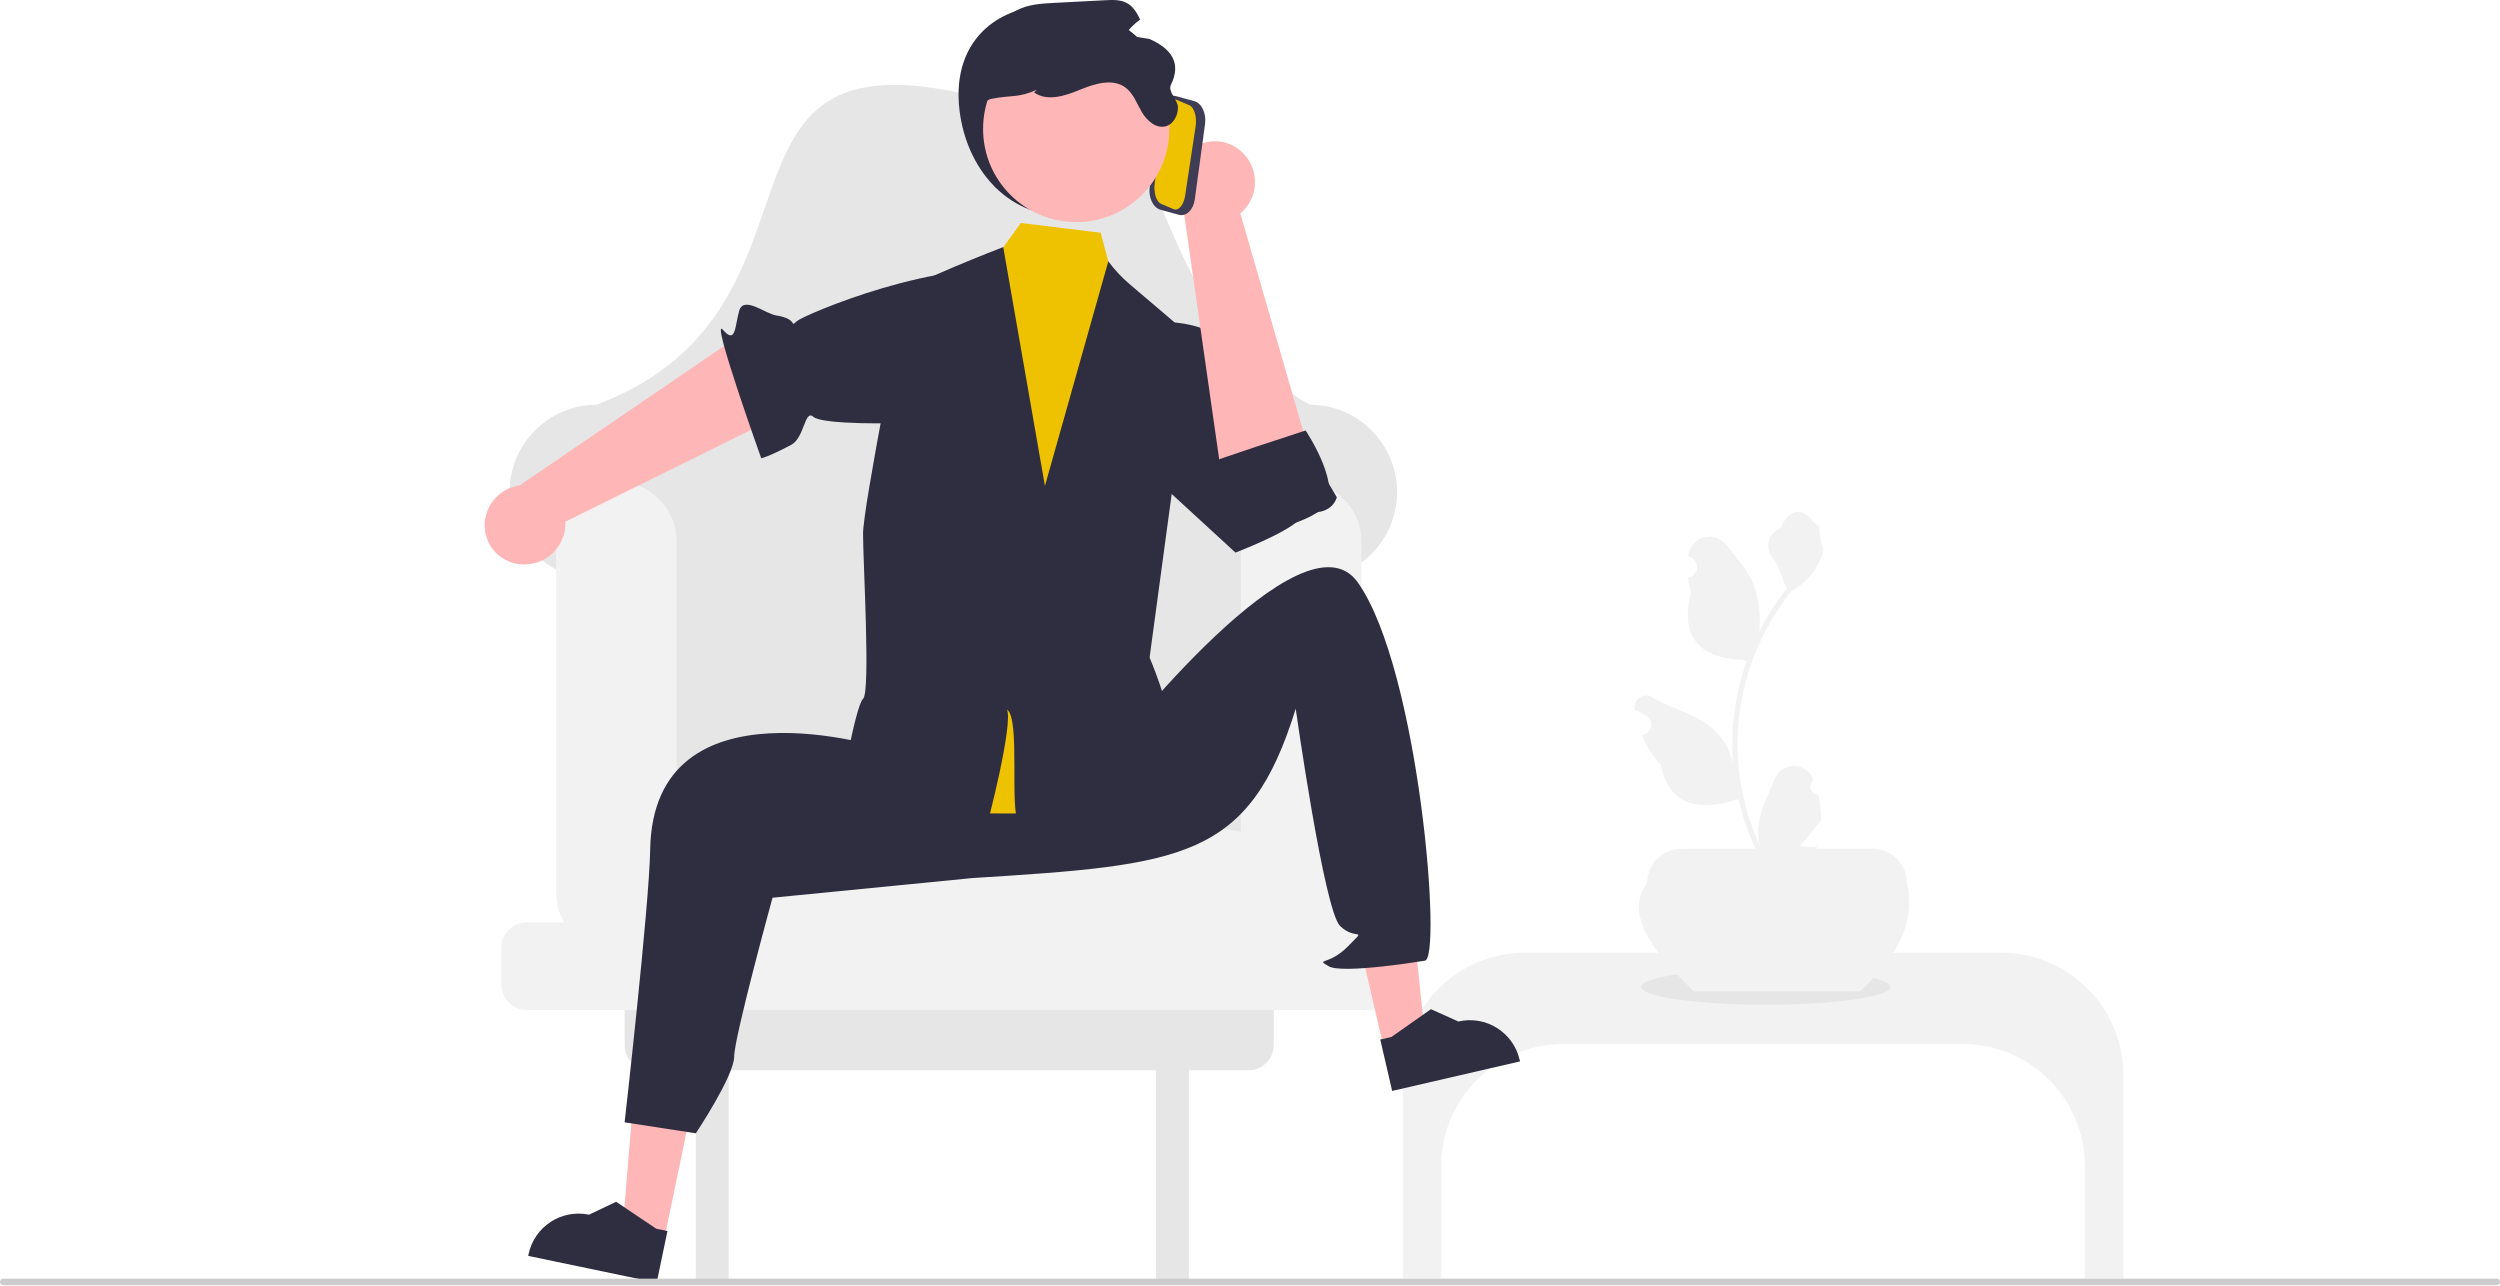
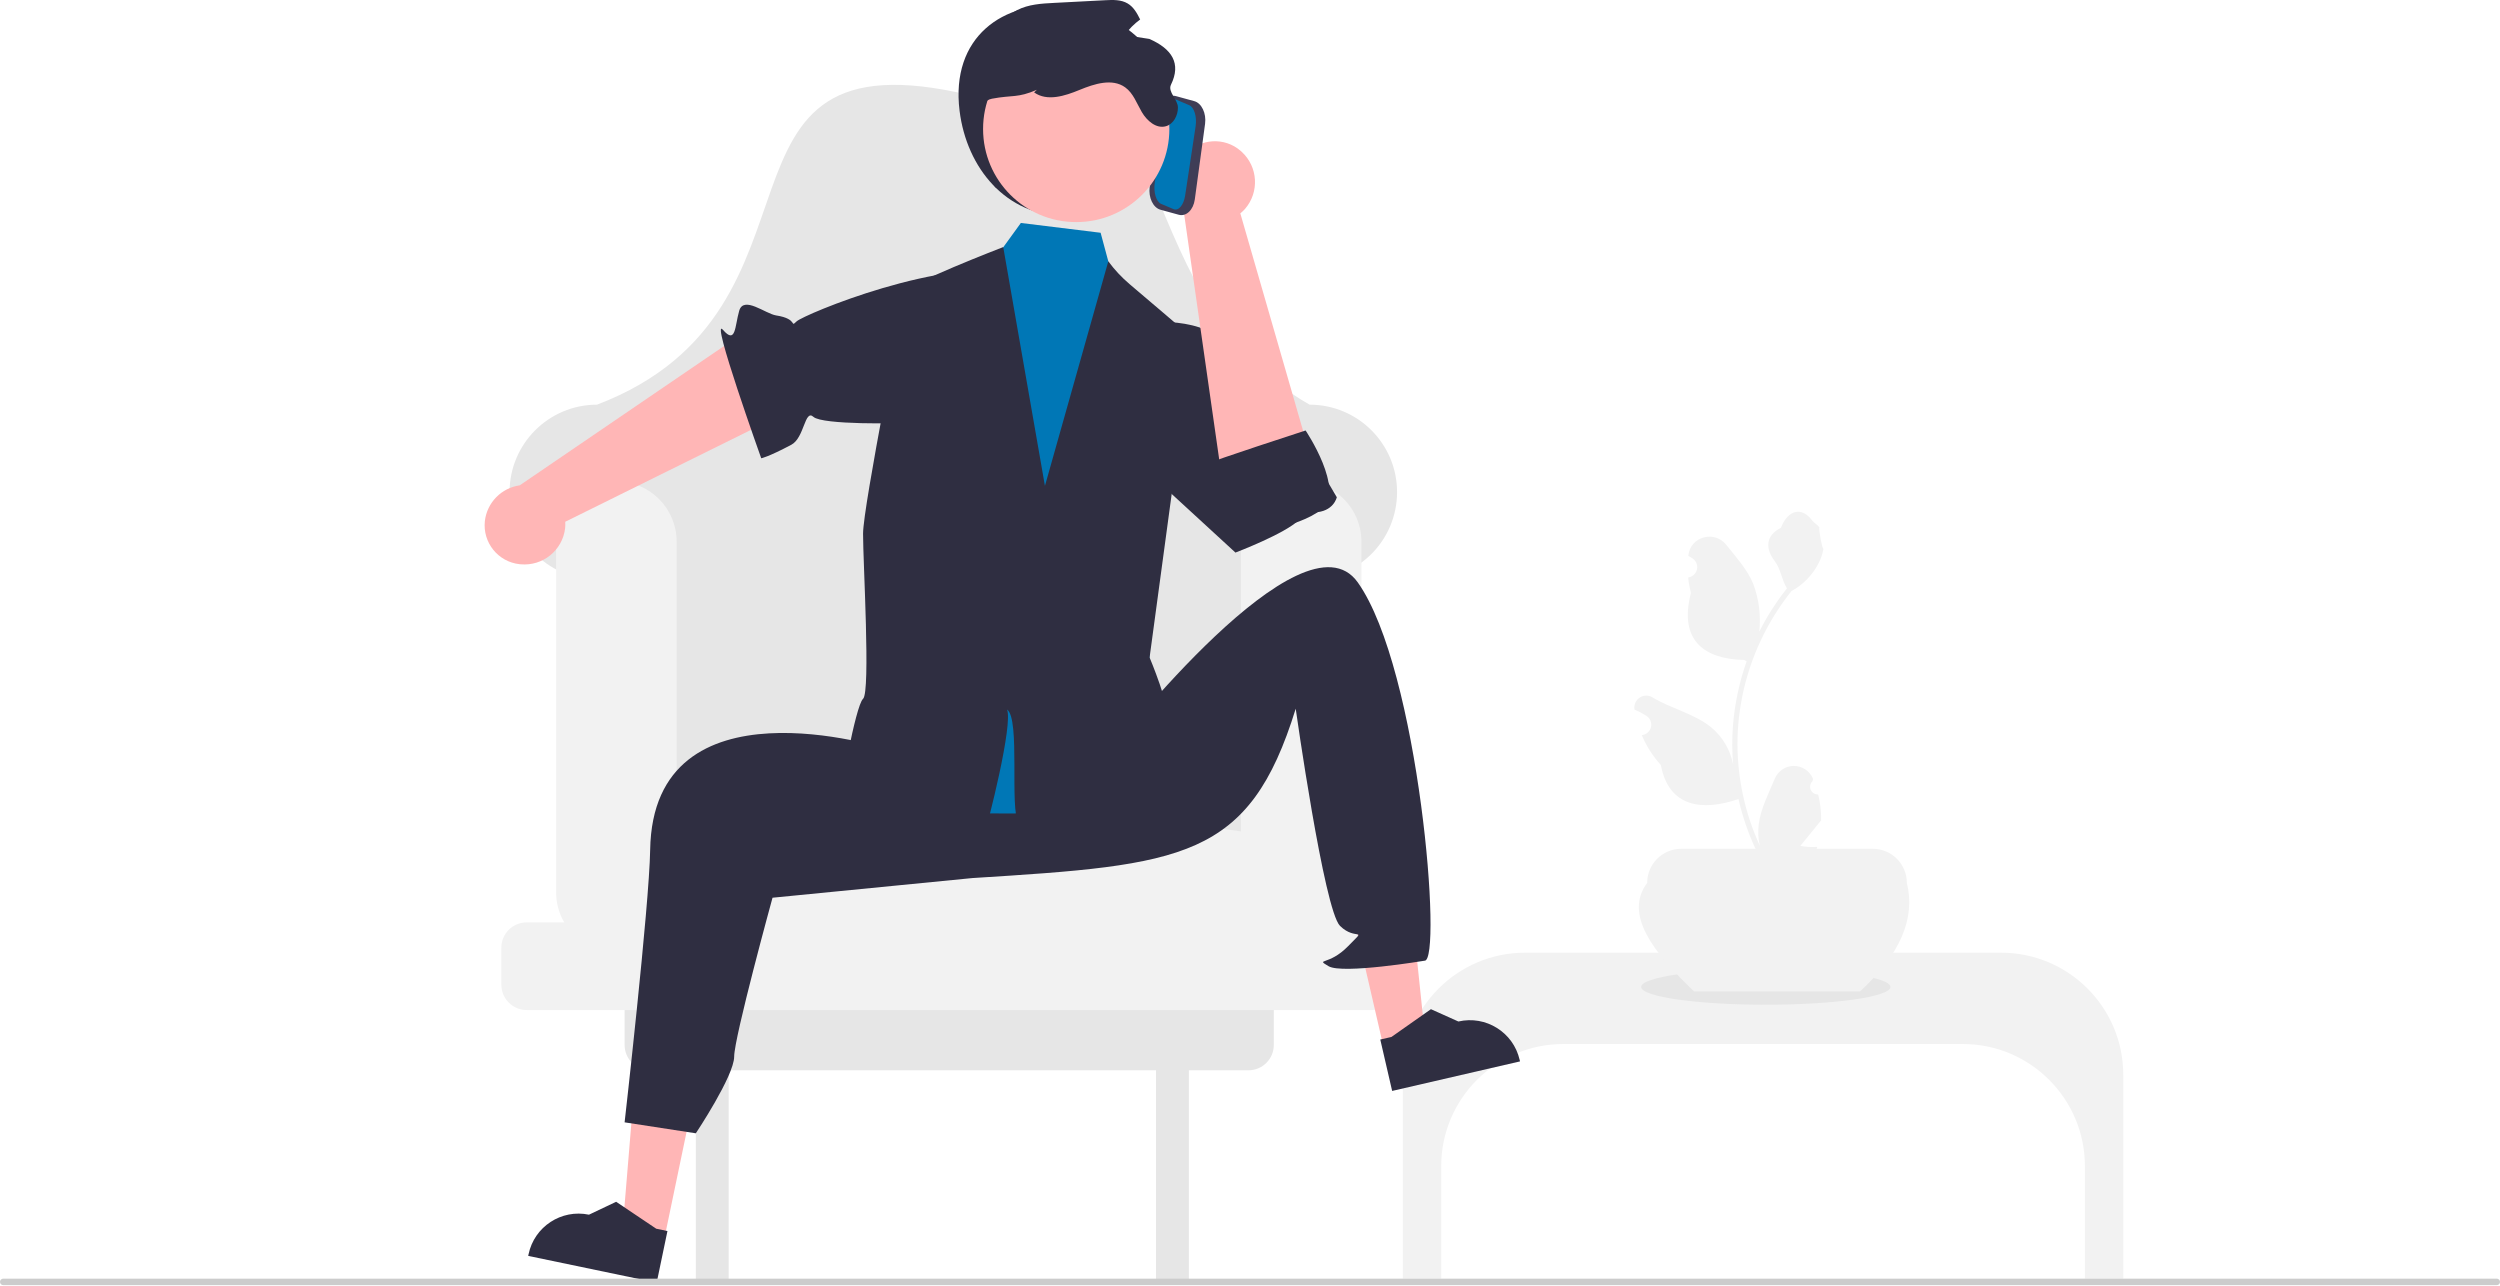
<svg xmlns="http://www.w3.org/2000/svg" data-name="Layer 1" width="912.67" height="469.17" viewBox="0 0 912.67 469.17">
  <path d="M807.073,505.272a2.807,2.807,0,0,1-2.035-4.866l.192-.765q-.038-.092-.076-.184a7.539,7.539,0,0,0-13.907.052c-2.275,5.478-5.17,10.966-5.883,16.758a22.304,22.304,0,0,0,.392,7.671,89.42,89.42,0,0,1-8.134-37.139,86.309,86.309,0,0,1,.535-9.628q.444-3.931,1.231-7.807a90.455,90.455,0,0,1,17.938-38.337,24.073,24.073,0,0,0,10.012-10.387,18.363,18.363,0,0,0,1.67-5.018c-.487.064-1.838-7.359-1.47-7.815-.679-1.031-1.895-1.543-2.637-2.549-3.689-5.002-8.773-4.129-11.426,2.669-5.669,2.861-5.724,7.606-2.245,12.169,2.213,2.903,2.517,6.832,4.459,9.94-.2.256-.408.503-.607.759a91.039,91.039,0,0,0-9.502,15.054,37.846,37.846,0,0,0-2.259-17.579c-2.163-5.217-6.216-9.611-9.786-14.122-4.288-5.418-13.08-3.053-13.836,3.814q-.011.1-.021.199.795.449,1.557.952a3.808,3.808,0,0,1-1.535,6.93l-.078.012a37.89,37.89,0,0,0,.999,5.665c-4.58,17.71,5.307,24.16,19.424,24.45.312.16.615.32.927.471a92.924,92.924,0,0,0-5.002,23.539,88.135,88.135,0,0,0,.064,14.231l-.024-.168a23.289,23.289,0,0,0-7.95-13.448c-6.118-5.026-14.762-6.877-21.363-10.916a4.371,4.371,0,0,0-6.694,4.252q.013.088.027.176a25.578,25.578,0,0,1,2.868,1.382q.795.449,1.557.952a3.808,3.808,0,0,1-1.535,6.93l-.078.012c-.056.008-.104.016-.16.024a37.923,37.923,0,0,0,6.975,10.923c2.863,15.46,15.162,16.927,28.318,12.425h.008a92.897,92.897,0,0,0,6.24,18.218h22.293c.08-.248.152-.503.224-.751a25.329,25.329,0,0,1-6.169-.367c1.654-2.03,3.308-4.075,4.962-6.105a1.386,1.386,0,0,0,.104-.12c.839-1.039,1.686-2.069,2.525-3.108l0-.001a37.102,37.102,0,0,0-1.087-9.451Z" transform="translate(-143.3248 -215.2421)" fill="#f2f2f2" />
  <path d="M873.837,563.039h-173.748a44.626,44.626,0,0,0-44.626,44.626v74.374h14V640.999a44.626,44.626,0,0,1,44.626-44.626H859.837a44.626,44.626,0,0,1,44.626,44.626v41.039h14v-74.374A44.626,44.626,0,0,0,873.837,563.039Z" transform="translate(-143.3248 -215.2421)" fill="#f2f2f2" />
  <ellipse cx="644.638" cy="360.297" rx="45.5" ry="6.5" fill="#e6e6e6" />
  <path d="M822.36,577.169H761.755c-14.961-14.338-25.658-28.156-17.094-39.626a12.432,12.432,0,0,1,12.432-12.432h69.928a12.432,12.432,0,0,1,12.432,12.432C842.714,550.612,836.889,563.823,822.36,577.169Z" transform="translate(-143.3248 -215.2421)" fill="#f2f2f2" />
  <path d="M621.42,362.973c-72.308-41.02-44.641-146.65-124.071-113-103.142-24.562-44.515,78.033-136.071,113a31.929,31.929,0,0,0-31.929,31.929v0a31.929,31.929,0,0,0,33.051,31.909l11.949-.42v100.583h234V426.39l11.949.42a31.929,31.929,0,0,0,33.051-31.909v-0A31.929,31.929,0,0,0,621.42,362.973Z" transform="translate(-143.3248 -215.2421)" fill="#e6e6e6" />
  <path d="M599.097,573.973H380.601a9.252,9.252,0,0,0-9.252,9.252v13.496a9.252,9.252,0,0,0,9.252,9.252h16.748v78h12v-78h156v78h12v-78h21.748a9.252,9.252,0,0,0,9.252-9.252v-13.496A9.252,9.252,0,0,0,599.097,573.973Z" transform="translate(-143.3248 -215.2421)" fill="#e6e6e6" />
  <path d="M644.097,551.973h-6.699a21.89,21.89,0,0,0,2.95-11V412.973a22,22,0,0,0-44,0V518.767c-164.694-23.133-57.365-22.899-206,.736V412.973a22,22,0,0,0-44,0V540.973a21.89,21.89,0,0,0,2.95,11H335.601a9.252,9.252,0,0,0-9.252,9.252v13.496a9.252,9.252,0,0,0,9.252,9.252h308.496a9.252,9.252,0,0,0,9.252-9.252v-13.496A9.252,9.252,0,0,0,644.097,551.973Z" transform="translate(-143.3248 -215.2421)" fill="#f2f2f2" />
  <path d="M333.397,421.248a14.981,14.981,0,0,0,16.237-13.152,14.373,14.373,0,0,0,.047-2.375l91.611-45.325-22.255-26.594-85.958,58.614a14.94,14.94,0,0,0-12.749,13.043,14.297,14.297,0,0,0,12.676,15.752Q333.201,421.232,333.397,421.248Z" transform="translate(-143.3248 -215.2421)" fill="#ffb6b6" />
  <path d="M534.703,338.994s8.897-17.652-18.882-24.058-79.065,15.164-81.674,17.627.78-.883-7.473-2.166c-3.963-.616-11.873-7.321-13.497-1.679s-1.175,12.417-5.929,6.933,13.977,46.893,13.977,46.893,2.418-.388,10.986-4.931c4.812-2.551,4.863-13.145,8.083-10.182s31.845,2.46,33.454,2.07,8.822-13.671,8.822-13.671Z" transform="translate(-143.3248 -215.2421)" fill="#2f2e41" />
  <polygon points="242.511 452.241 227.26 449.061 232.263 388.722 254.773 393.414 242.511 452.241" fill="#ffb6b6" />
  <path d="M383.057,683.505l-46.9-9.775.124-.593a18.648,18.648,0,0,1,22.059-14.451l.001 0,9.921-4.714,14.63,9.831,4.094.853Z" transform="translate(-143.3248 -215.2421)" fill="#2f2e41" />
  <polygon points="505.105 382.304 520.285 378.798 513.985 318.58 491.582 323.754 505.105 382.304" fill="#ffb6b6" />
  <path d="M651.552,613.505l46.679-10.781-.136-.59a18.648,18.648,0,0,0-22.364-13.973l-.001 0-10.02-4.5-14.415,10.143-4.075.941Z" transform="translate(-143.3248 -215.2421)" fill="#2f2e41" />
  <path d="M469.349,458.973l-2.618,29.616s-85.018-27.304-86.053,36.922c-.33,20.461-9.33,99.461-9.33,99.461l26,4s14-21,14-28,14-58,14-58l72.967-7.177c77.033-4.823,101.033-6.823,118.033-61.823,0,0,10.364,73.587,16.182,79.293s10.124.034,2.971,7.37-12.153,4.337-7.153,7.337,35-2,35-2c6.7.751-1.892-106.474-24.345-138.118-20.036-28.237-89.165,60.496-89.165,60.496Z" transform="translate(-143.3248 -215.2421)" fill="#2f2e41" />
  <path d="M559.433,332.991s25.987-2.95,31.522,9.504,19.485,38.387,19.485,38.387-7.154,3.047.152-4.87c3.274-3.548-2.768-1.384,1.384-2.768s5.535,0,5.535,0l13.838,23.524s-1.113,5.361-8.303,5.535,4.151-6.919-5.535,2.768c-5.002,5.002-23.162,11.901-23.162,11.901L547.927,374.311Z" transform="translate(-143.3248 -215.2421)" fill="#2f2e41" />
-   <path d="M477.484,320.354l26.265-6.806,12.26-16.91,29.117,3.579,6.198,23.065,20.729,12.032s-11.457,121.181-8.732,127.835-3.888,12.22-12.233,20.798,6.934-.993,8.871,8.345,16.053,19.221,0,19.123-104.352,4.359-101.585-6.711-5.842-14.1-1.669-21.041,6.982-3.062,5.577-13.304-.021-17.161-.021-22.696,4.637-55.834,4.637-55.834Z" transform="translate(-143.3248 -215.2421)" fill="#efc201" />
+   <path d="M477.484,320.354l26.265-6.806,12.26-16.91,29.117,3.579,6.198,23.065,20.729,12.032s-11.457,121.181-8.732,127.835-3.888,12.22-12.233,20.798,6.934-.993,8.871,8.345,16.053,19.221,0,19.123-104.352,4.359-101.585-6.711-5.842-14.1-1.669-21.041,6.982-3.062,5.577-13.304-.021-17.161-.021-22.696,4.637-55.834,4.637-55.834Z" transform="translate(-143.3248 -215.2421)" fill="#0077b6" />
  <path d="M571.846,511.624c5.009,8.939-23.206,11.569-53.774,10.365a20.273,20.273,0,0,0-2.892-6.338c-3.376-4.899.706-38.04-4.221-41.389,2.228,5.397-6.781,41.265-8.663,46.786-27.648-2.214-52.847-7.237-52.543-13.215.083-1.744,5.853-34.955,8.649-37.473,2.781-2.519-.028-50.066,0-60.264.014-10.212,15.194-85.283,15.194-88.051s35.979-16.606,35.979-16.606l15.222,87.179,23.137-81.976a48.923,48.923,0,0,0,7.791,8.344c4.636,3.861,23.04,19.664,23.04,19.664L563.003,455.276s7.459,17.602,7.071,24.59a49.014,49.014,0,0,1-3.224,16.204C564.608,502.643,564.844,499.114,571.846,511.624Z" transform="translate(-143.3248 -215.2421)" fill="#2f2e41" />
  <path d="M596.603,270.641a14.981,14.981,0,0,1,1.246,20.858,14.372,14.372,0,0,1-1.722,1.637l28.346,98.201-34.645,1.513L575.105,289.857a14.94,14.94,0,0,1,1.027-18.21,14.297,14.297,0,0,1,20.179-1.27Q596.459,270.507,596.603,270.641Z" transform="translate(-143.3248 -215.2421)" fill="#ffb6b6" />
  <path d="M584.373,384.471c1.106-.881,35.584-12.075,35.584-12.075s14.643,21.785,5.794,28.835-28.178,8.887-28.178,8.887-8.122-4.57-7.931-9.955S584.373,384.471,584.373,384.471Z" transform="translate(-143.3248 -215.2421)" fill="#2f2e41" />
  <path d="M563.039,283.531l3.748-27.6c.52-3.827,3.134-6.34,5.828-5.602L579.315,252.165c2.694.738,4.463,4.453,3.943,8.28l-3.748,27.6c-.52,3.827-3.134,6.34-5.828,5.602l-6.7-1.836C564.288,291.073,562.519,287.358,563.039,283.531Z" transform="translate(-143.3248 -215.2421)" fill="#3f3d56" />
-   <path d="M564.896,281.928l3.82-25.247c.53-3.501,2.436-5.723,4.249-4.953l4.509,1.914c1.813.77,2.857,4.244,2.328,7.745l-3.82,25.247c-.53,3.501-2.436,5.723-4.249,4.953l-4.509-1.915C565.411,288.903,564.367,285.429,564.896,281.928Z" transform="translate(-143.3248 -215.2421)" fill="#efc201" />
+   <path d="M564.896,281.928l3.82-25.247c.53-3.501,2.436-5.723,4.249-4.953l4.509,1.914c1.813.77,2.857,4.244,2.328,7.745l-3.82,25.247c-.53,3.501-2.436,5.723-4.249,4.953l-4.509-1.915C565.411,288.903,564.367,285.429,564.896,281.928Z" transform="translate(-143.3248 -215.2421)" fill="#0077b6" />
  <path d="M493.634,255.704c2.605,21.017,17.168,38.346,38.346,38.346a38.346,38.346,0,0,0,38.346-38.346c0-21.178-17.259-36.388-38.346-38.346C509.605,215.281,490.289,228.721,493.634,255.704Z" transform="translate(-143.3248 -215.2421)" fill="#2f2e41" />
  <circle cx="392.894" cy="47.081" r="34.003" fill="#ffb6b6" />
  <path d="M501.008,266.028c1.077,7.389,7.374,17.698,5.899,17.698s-11.961-30.46-1.475-32.446c7.606-1.441,9.306-.177,16.415-3.259l-1.003.944c4.705,3.422,11.253,1.313,16.621-.914,5.383-2.212,11.917-4.321,16.636-.914,2.964,2.139,4.218,5.855,6.062,9.011,1.844,3.171,5.25,6.165,8.761,5.191,2.817-.782,4.439-3.938,4.425-6.858s-3.817-5.698-2.537-8.318c3.795-7.764.382-13.056-7.89-16.71q-4.513-.686-9.026-1.401a25.601,25.601,0,0,1,5.663-5.693c-1.121-2.286-2.404-4.587-4.572-5.855-2.404-1.431-5.383-1.327-8.171-1.18q-9.336.487-18.657.973c-4.601.236-9.365.516-13.48,2.625-5.132,2.64-8.495,7.787-10.943,13.023C498.25,243.713,499.12,253.182,501.008,266.028Z" transform="translate(-143.3248 -215.2421)" fill="#2f2e41" />
  <path d="M143.325,683.222a1.186,1.186,0,0,0,1.19,1.19h910.29a1.19,1.19,0,1,0,0-2.38h-910.29A1.187,1.187,0,0,0,143.325,683.222Z" transform="translate(-143.3248 -215.2421)" fill="#ccc" />
</svg>
